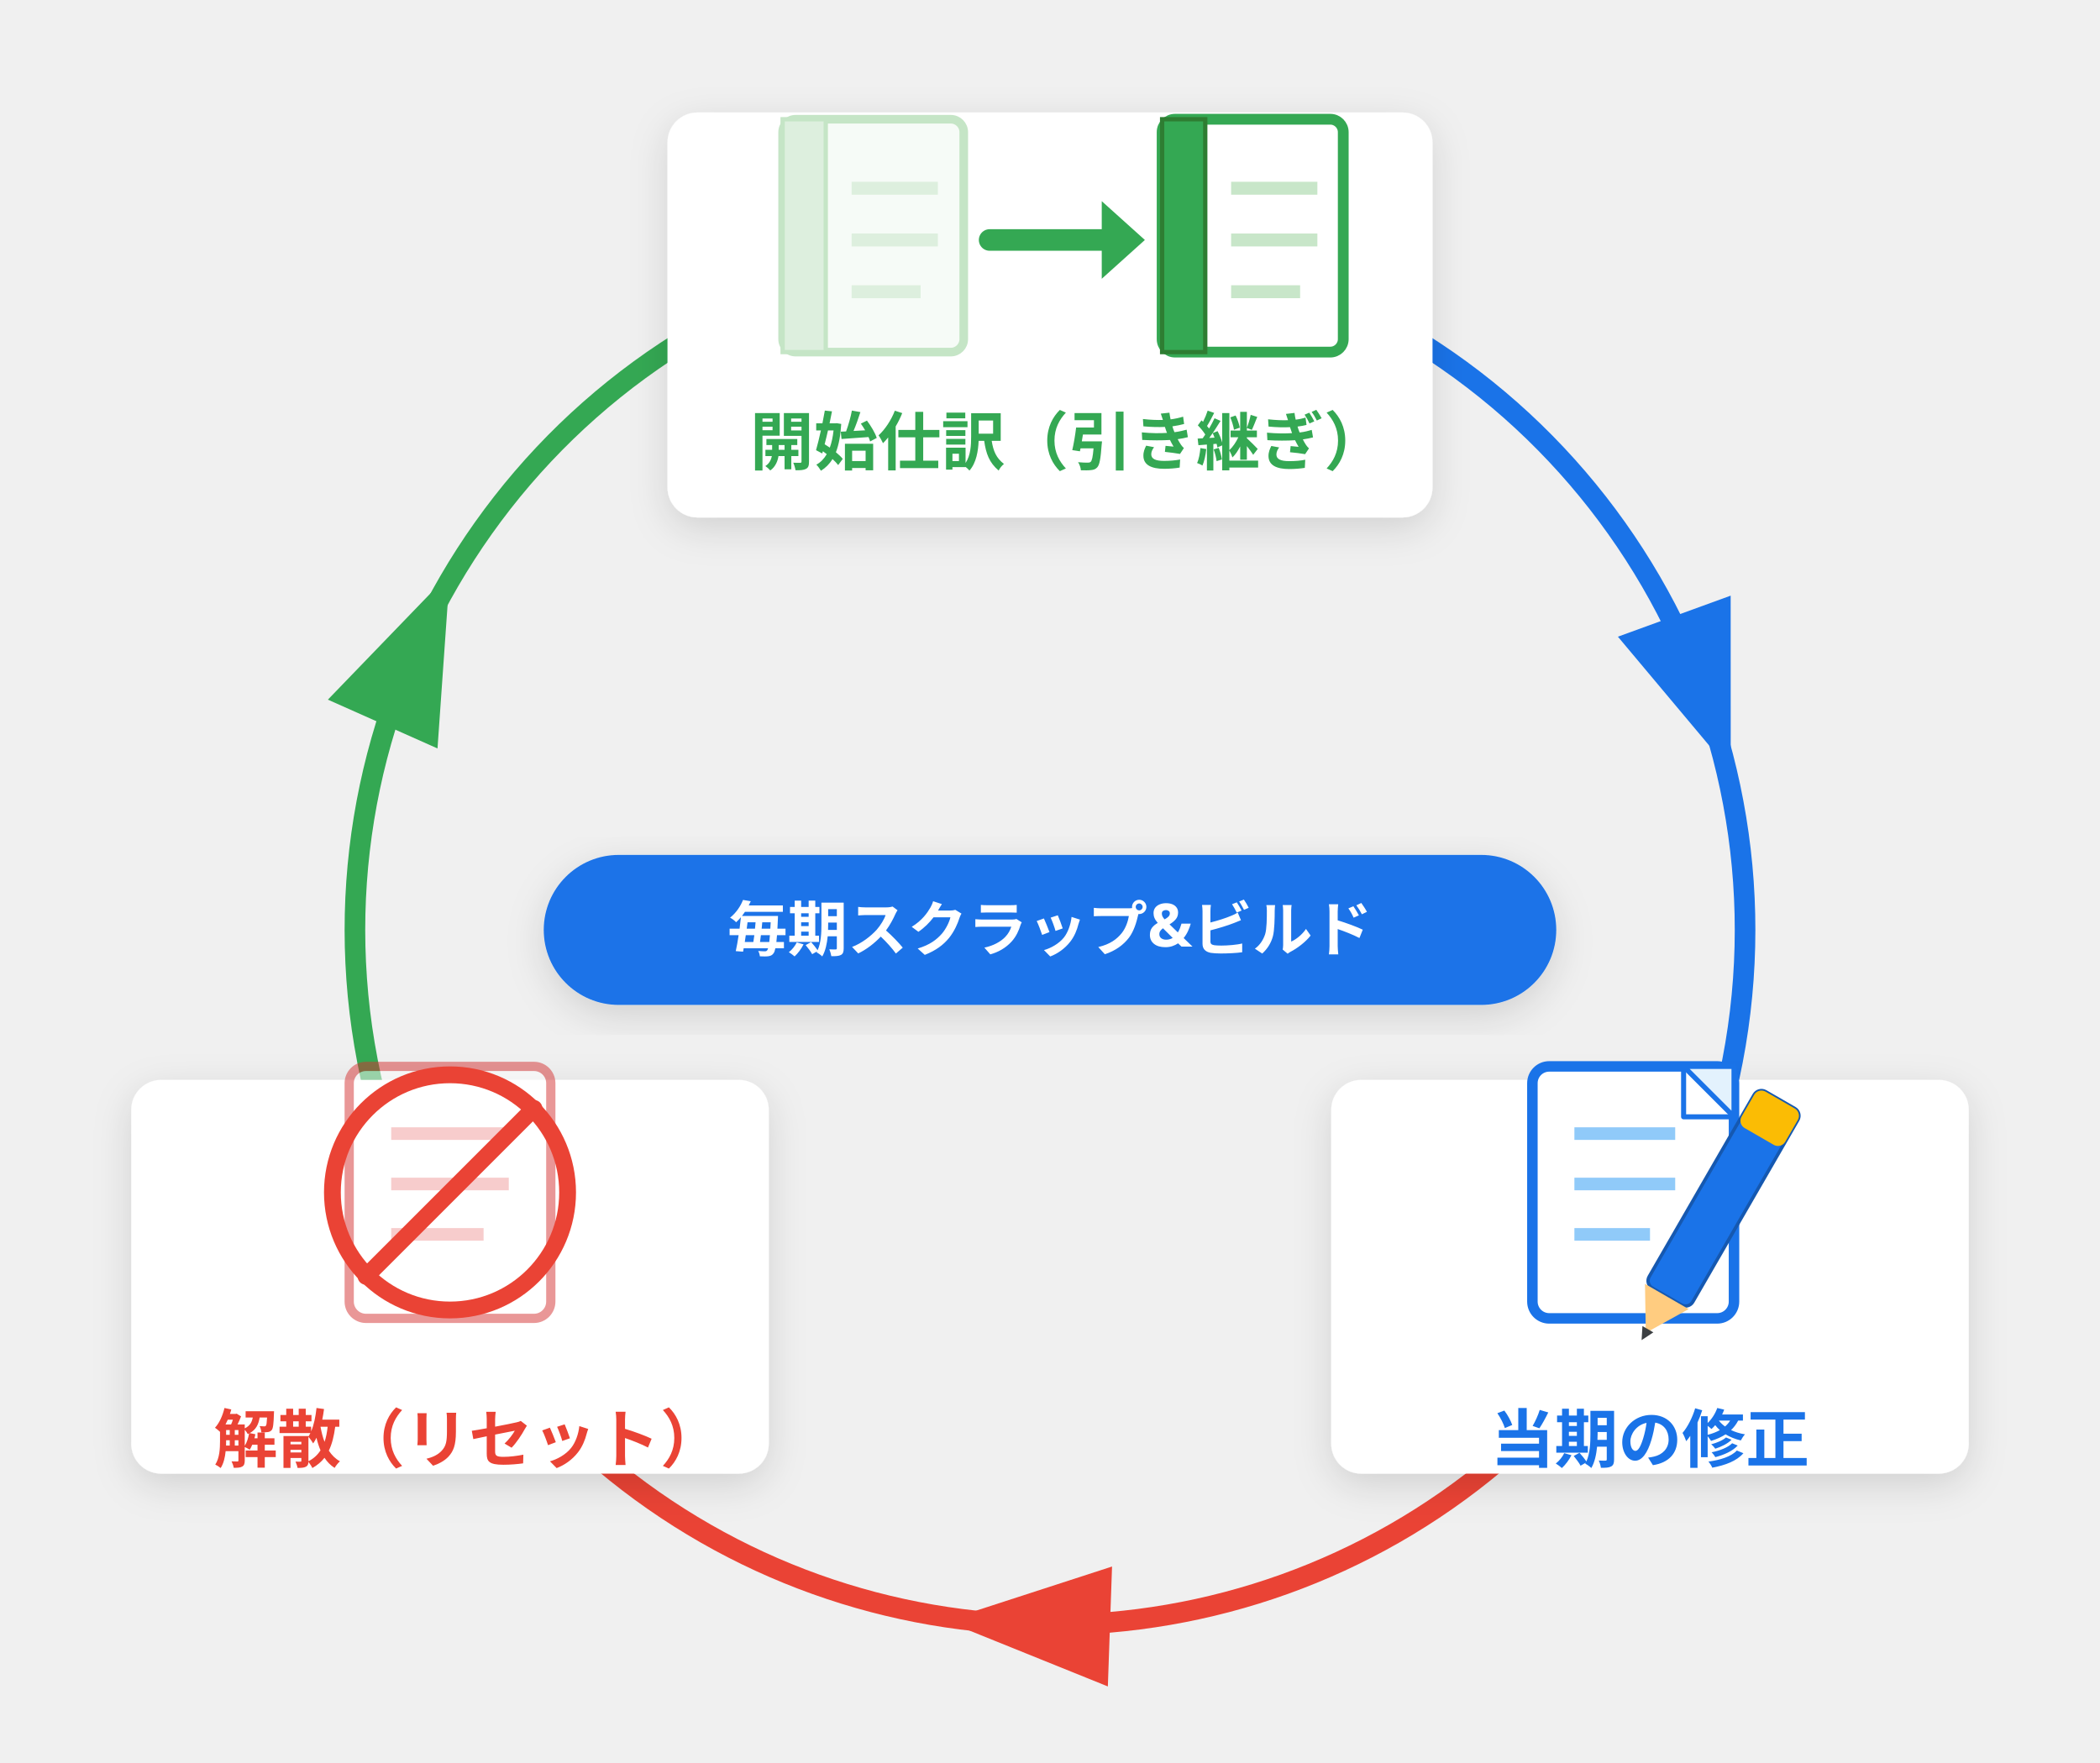
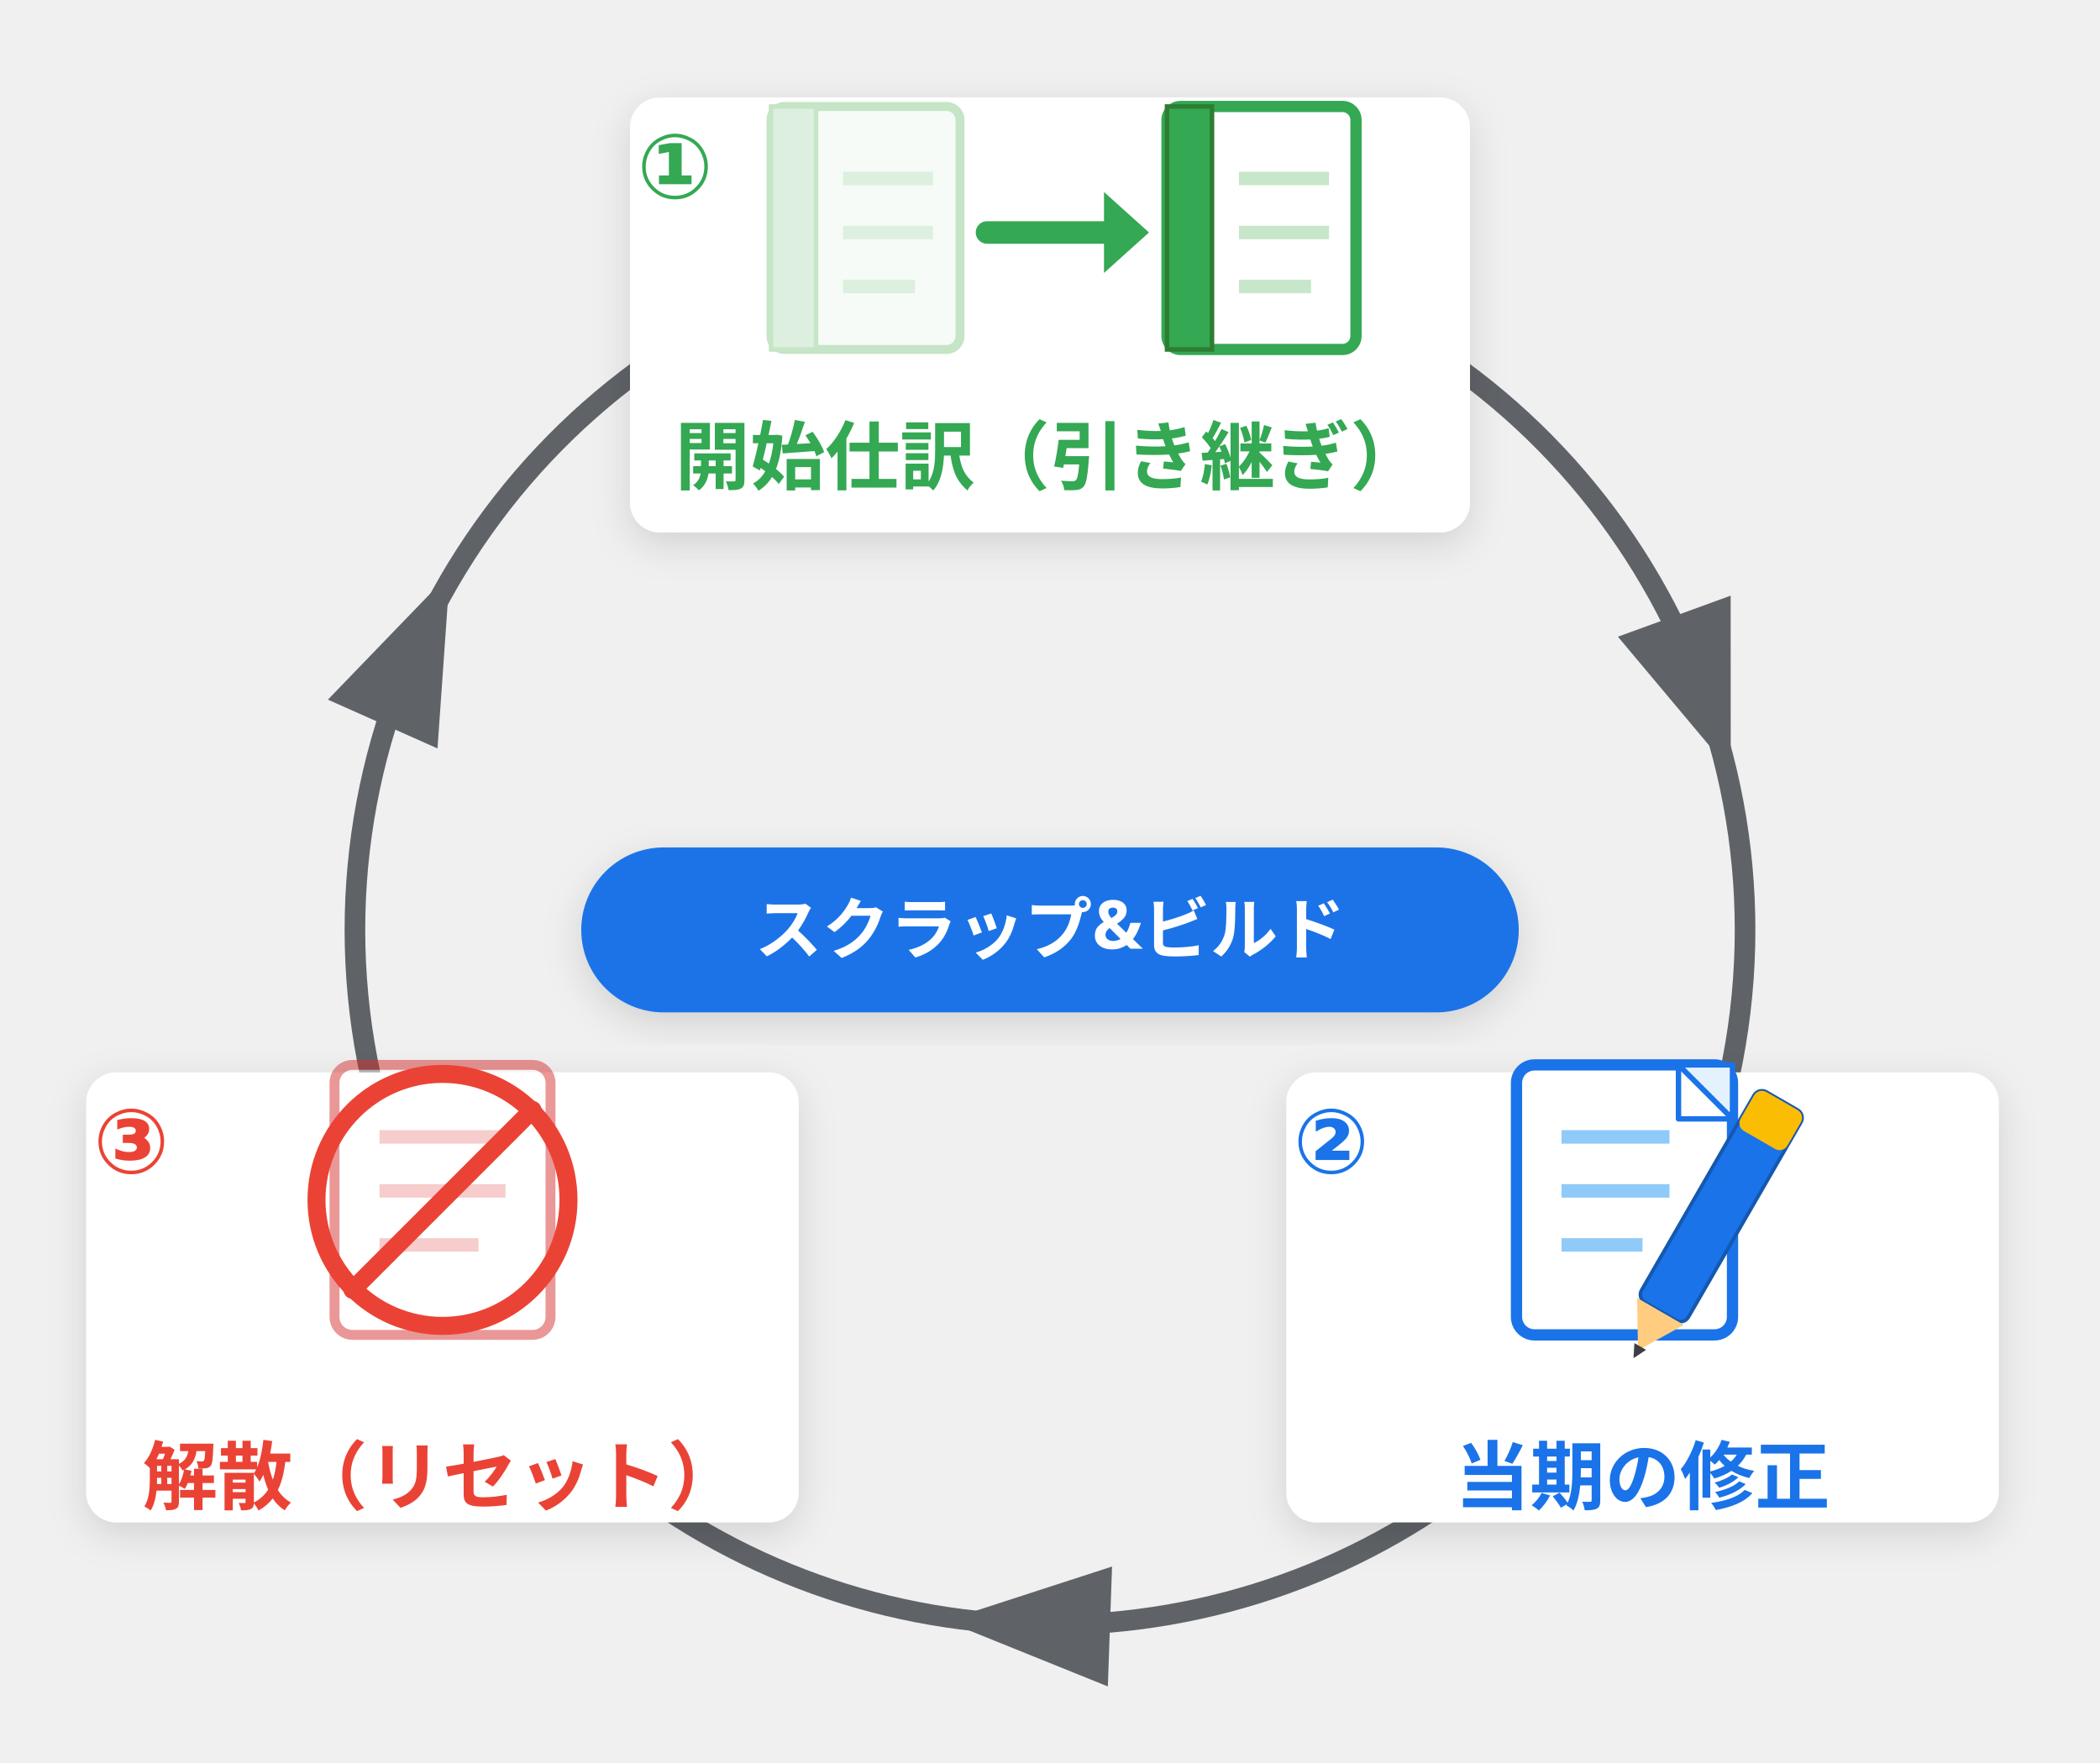
<svg xmlns="http://www.w3.org/2000/svg" width="560" height="470" viewBox="0 0 560 470" preserveAspectRatio="xMidYMid meet">
  <defs>
    <style>.t{font-family:"Noto Sans JP","Hiragino Sans","Yu Gothic","Meiryo",sans-serif}</style>
    <filter id="s" x="-20%" y="-20%" width="140%" height="140%">
      <feDropShadow dx="0" dy="3" stdDeviation="5" flood-color="#202124" flood-opacity="0.13" />
    </filter>
  </defs>
  <rect width="560" height="470" fill="none" />
  <g transform="translate(0,8)">
-     <path d="M343,66 A185,185 0 0 1 459,288" fill="none" stroke="#1a73e8" stroke-width="5.5" />
-     <path d="M399,382 A185,185 0 0 1 161,382" fill="none" stroke="#ea4335" stroke-width="5.5" />
-     <path d="M101,288 A185,185 0 0 1 217,66" fill="none" stroke="#34a853" stroke-width="5.5" />
+     <path d="M343,66 A185,185 0 0 1 459,288" fill="none" stroke="#5f6368" stroke-width="5.5" />
+     <path d="M399,382 A185,185 0 0 1 161,382" fill="none" stroke="#5f6368" stroke-width="5.5" />
+     <path d="M101,288 A185,185 0 0 1 217,66" fill="none" stroke="#5f6368" stroke-width="5.5" />
    <g>
-       <rect x="178" y="22" width="204" height="108" rx="8" fill="#fff" stroke="none" filter="url(#s)" />
-       <g transform="translate(280,56) scale(1.15)">
+       <rect x="168" y="18" width="224" height="116" rx="8" fill="#fff" stroke="none" filter="url(#s)" />
+       <g transform="translate(280,54) scale(1.2)">
        <g opacity="0.38">
          <rect x="-62" y="-28" width="42" height="54" rx="3" fill="#e8f5e9" stroke="#66bb6a" stroke-width="2" />
          <rect x="-62" y="-28" width="10" height="54" rx="3 0 0 3" fill="#a5d6a7" stroke="#66bb6a" stroke-width="1" />
          <line x1="-46" y1="-12" x2="-26" y2="-12" stroke="#a5d6a7" stroke-width="3" />
          <line x1="-46" y1="0" x2="-26" y2="0" stroke="#a5d6a7" stroke-width="3" />
          <line x1="-46" y1="12" x2="-30" y2="12" stroke="#a5d6a7" stroke-width="3" />
        </g>
        <line x1="-14" y1="0" x2="14" y2="0" stroke="#34a853" stroke-width="5" stroke-linecap="round" />
        <polygon points="22,0 12,-9 12,9" fill="#34a853" />
        <rect x="26" y="-28" width="42" height="54" rx="3" fill="#fff" stroke="#34a853" stroke-width="2.5" />
        <rect x="26" y="-28" width="10" height="54" rx="3 0 0 3" fill="#34a853" stroke="#2e7d32" stroke-width="1" />
        <line x1="42" y1="-12" x2="62" y2="-12" stroke="#c8e6c9" stroke-width="3" />
        <line x1="42" y1="0" x2="62" y2="0" stroke="#c8e6c9" stroke-width="3" />
        <line x1="42" y1="12" x2="58" y2="12" stroke="#c8e6c9" stroke-width="3" />
      </g>
-       <text class="t" x="285" y="110" text-anchor="middle" dominant-baseline="middle" font-size="17" font-weight="700" fill="#34a853">開始仕訳（引き継ぎ）</text>
+       <text class="t" x="280" y="114" text-anchor="middle" dominant-baseline="middle" font-size="20" font-weight="700" fill="#34a853">開始仕訳（引き継ぎ）</text>
    </g>
    <g>
-       <rect x="355" y="280" width="170" height="105" rx="8" fill="#fff" stroke="none" filter="url(#s)" />
-       <g transform="translate(440,310) scale(1.12)">
+       <rect x="343" y="278" width="190" height="120" rx="8" fill="#fff" stroke="none" filter="url(#s)" />
+       <g transform="translate(438,312) scale(1.2)">
        <rect x="-28" y="-30" width="48" height="60" rx="4" fill="#fff" stroke="#1a73e8" stroke-width="2.5" />
        <path d="M8,-30 L20,-30 L20,-18 Z" fill="#e3f2fd" stroke="#1a73e8" stroke-width="1.2" stroke-linejoin="round" />
        <path d="M8,-30 L8,-18 L20,-18" fill="none" stroke="#1a73e8" stroke-width="1.2" stroke-linejoin="round" />
        <line x1="-18" y1="-14" x2="6" y2="-14" stroke="#90caf9" stroke-width="3" />
        <line x1="-18" y1="-2" x2="6" y2="-2" stroke="#90caf9" stroke-width="3" />
        <line x1="-18" y1="10" x2="0" y2="10" stroke="#90caf9" stroke-width="3" />
        <g transform="translate(16,4) rotate(30)">
          <rect x="-6" y="-30" width="12" height="54" rx="2" fill="#1a73e8" stroke="#1558b0" stroke-width="0.8" />
          <rect x="-6" y="-30" width="12" height="10" rx="2" fill="#fbbc04" />
          <polygon points="-6,24 6,24 0,34" fill="#ffcc80" />
          <polygon points="-1.5,33 1.5,33 0,36" fill="#3c4043" />
        </g>
      </g>
-       <text class="t" x="440" y="376" text-anchor="middle" dominant-baseline="middle" font-size="17" font-weight="700" fill="#1a73e8">当期の修正</text>
+       <text class="t" x="438" y="386" text-anchor="middle" dominant-baseline="middle" font-size="20" font-weight="700" fill="#1a73e8">当期の修正</text>
    </g>
    <g>
-       <rect x="35" y="280" width="170" height="105" rx="8" fill="#fff" stroke="none" filter="url(#s)" />
-       <g transform="translate(120,310) scale(1.12)">
+       <rect x="23" y="278" width="190" height="120" rx="8" fill="#fff" stroke="none" filter="url(#s)" />
+       <g transform="translate(118,312) scale(1.2)">
        <g opacity="0.5">
          <rect x="-24" y="-30" width="48" height="60" rx="4" fill="#fff" stroke="#d32f2f" stroke-width="2.2" />
          <line x1="-14" y1="-14" x2="14" y2="-14" stroke="#ef9a9a" stroke-width="3" />
          <line x1="-14" y1="-2" x2="14" y2="-2" stroke="#ef9a9a" stroke-width="3" />
          <line x1="-14" y1="10" x2="8" y2="10" stroke="#ef9a9a" stroke-width="3" />
        </g>
        <circle cx="0" cy="0" r="28" fill="none" stroke="#ea4335" stroke-width="4" />
        <line x1="-20" y1="20" x2="20" y2="-20" stroke="#ea4335" stroke-width="4" stroke-linecap="round" />
      </g>
-       <text class="t" x="125" y="376" text-anchor="middle" dominant-baseline="middle" font-size="17" font-weight="700" fill="#ea4335">解散（リセット）</text>
+       <text class="t" x="118" y="386" text-anchor="middle" dominant-baseline="middle" font-size="20" font-weight="700" fill="#ea4335">解散（リセット）</text>
    </g>
-     <rect x="145" y="220" width="270" height="40" rx="20" fill="#1a73e8" filter="url(#s)" />
-     <text class="t" x="280" y="240" text-anchor="middle" dominant-baseline="middle" font-size="16" font-weight="900" fill="#fff">毎期スクラップ&amp;ビルド</text>
-     <polygon points="-22,-16 -22,16 22,0" transform="translate(454,177) rotate(70)" fill="#1a73e8" />
-     <polygon points="-22,-16 -22,16 22,0" transform="translate(274,425) rotate(182)" fill="#ea4335" />
-     <polygon points="-22,-16 -22,16 22,0" transform="translate(111,165) rotate(294)" fill="#34a853" />
+     <rect x="155" y="218" width="250" height="44" rx="22" fill="#1a73e8" filter="url(#s)" />
+     <text class="t" x="280" y="240" text-anchor="middle" dominant-baseline="middle" font-size="18" font-weight="900" fill="#fff">スクラップ&amp;ビルド</text>
+     <polygon points="-22,-16 -22,16 22,0" transform="translate(454,177) rotate(70)" fill="#5f6368" />
+     <polygon points="-22,-16 -22,16 22,0" transform="translate(274,425) rotate(182)" fill="#5f6368" />
+     <polygon points="-22,-16 -22,16 22,0" transform="translate(111,165) rotate(294)" fill="#5f6368" />
+     <text class="t" x="180" y="38" text-anchor="middle" dominant-baseline="middle" font-size="24" font-weight="900" fill="#34a853">①</text>
+     <text class="t" x="355" y="298" text-anchor="middle" dominant-baseline="middle" font-size="24" font-weight="900" fill="#1a73e8">②</text>
+     <text class="t" x="35" y="298" text-anchor="middle" dominant-baseline="middle" font-size="24" font-weight="900" fill="#ea4335">③</text>
  </g>
</svg>
